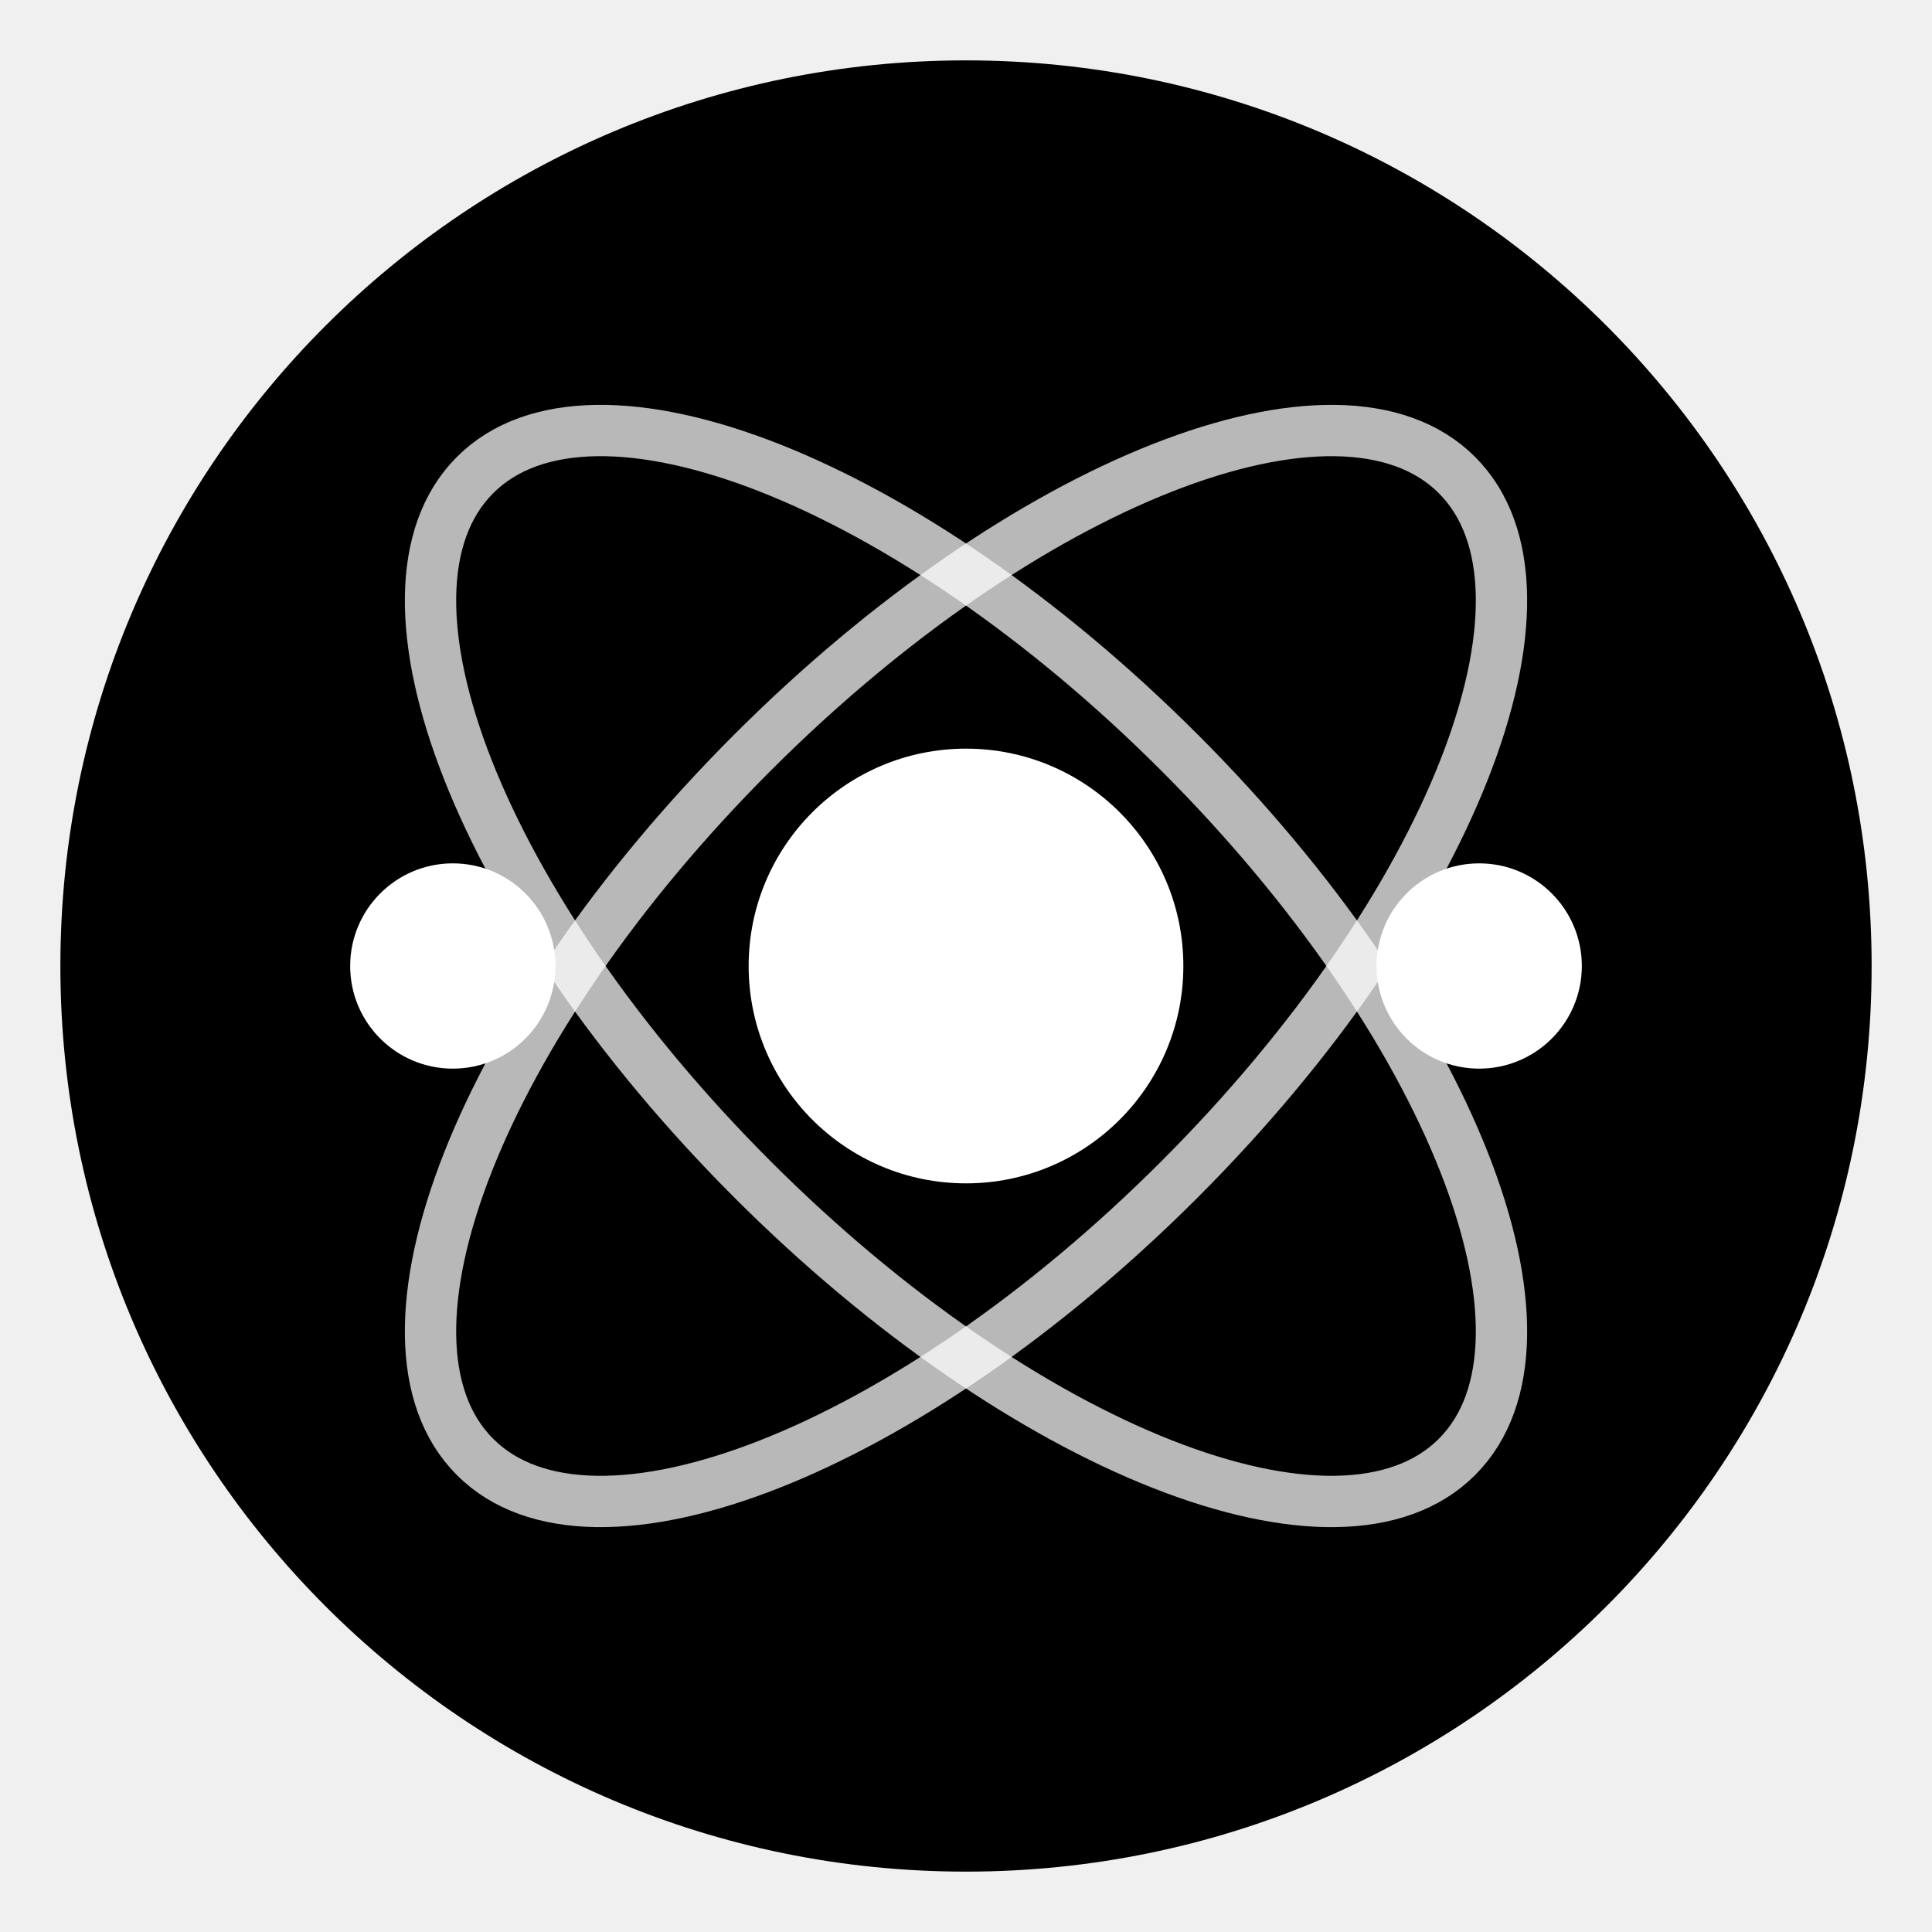
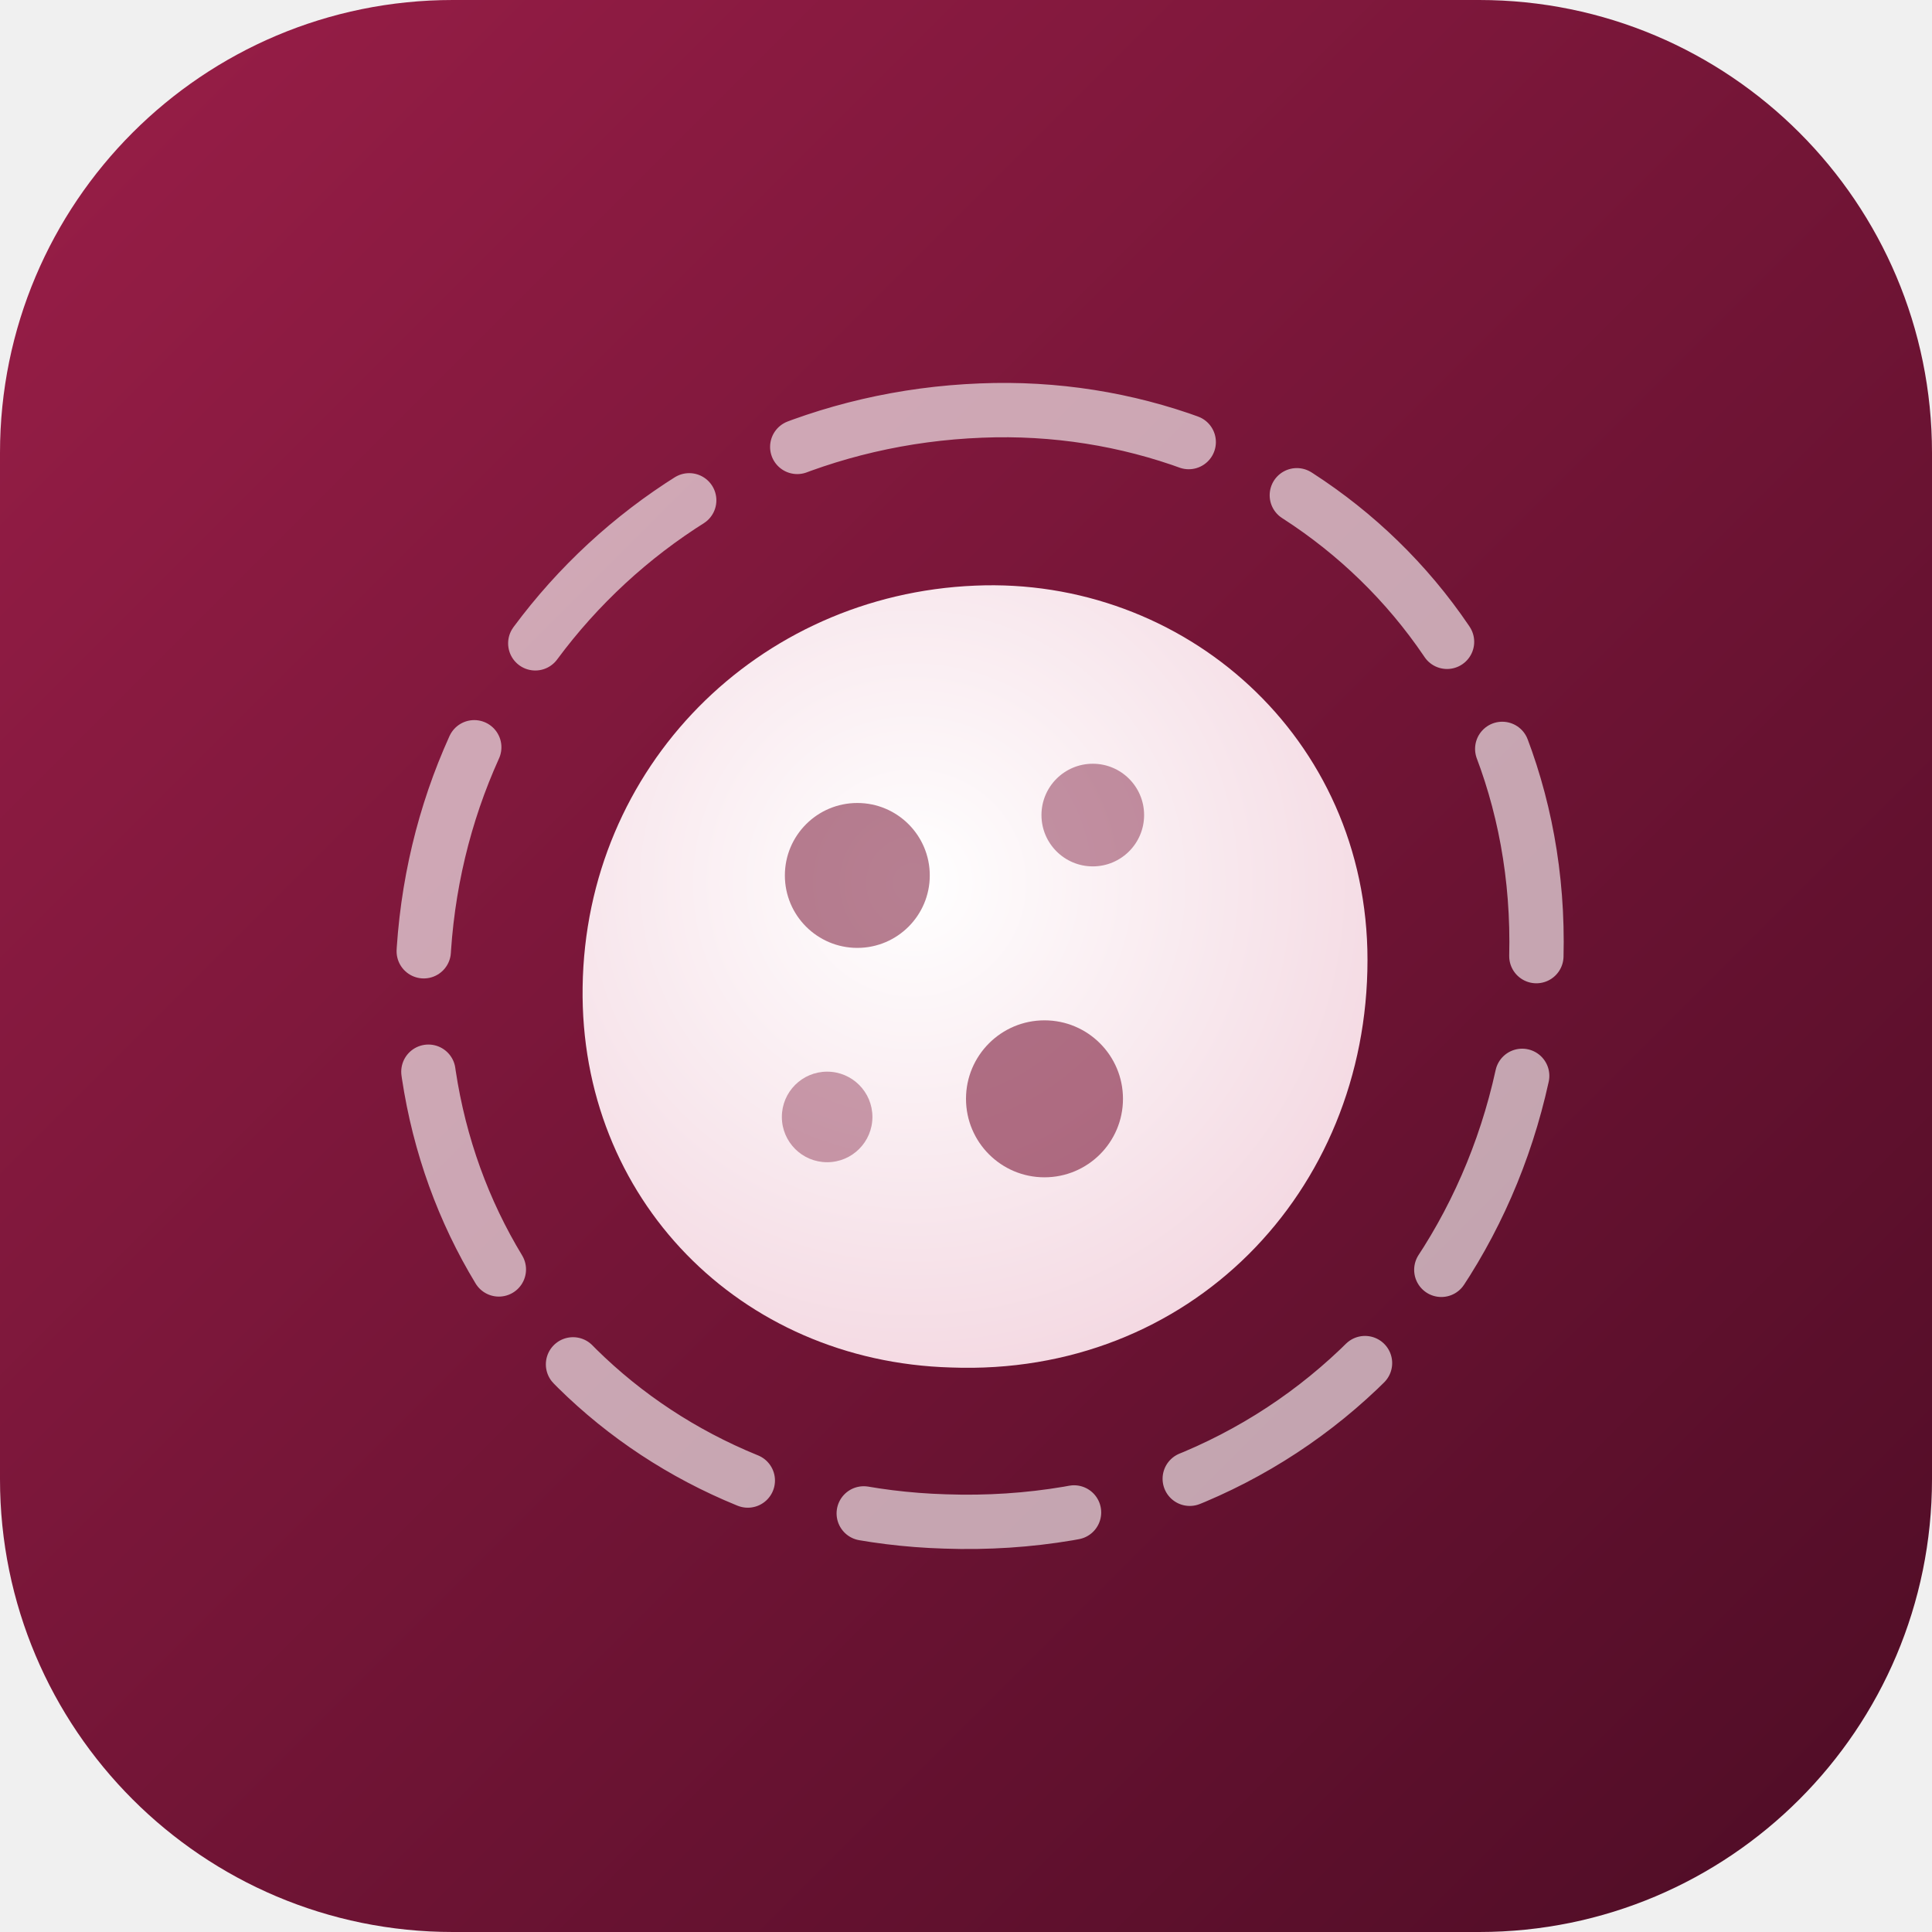
- <svg xmlns="http://www.w3.org/2000/svg" width="256" height="256" viewBox="0 0 64 64" role="img" aria-label="BioMCP mark">
-   <circle cx="32" cy="32" r="30" fill="#000000" />
-   <g stroke="#ffffff" stroke-opacity="0.72" stroke-width="1.7" fill="none">
-     <ellipse cx="32" cy="32" rx="23" ry="10" transform="rotate(45 32 32)" />
-     <ellipse cx="32" cy="32" rx="23" ry="10" transform="rotate(-45 32 32)" />
+ <svg xmlns="http://www.w3.org/2000/svg" width="256" height="256" viewBox="0 0 64 64" role="img" aria-label="BioNuclei">
+   <defs>
+     <linearGradient id="bnT" x1="0" y1="0" x2="1" y2="1">
+       <stop offset="0" stop-color="#9A1E48" />
+       <stop offset="1" stop-color="#4D0C25" />
+     </linearGradient>
+     <radialGradient id="bnN" cx=".42" cy=".38" r=".7">
+       <stop offset="0" stop-color="#FFFFFF" />
+       <stop offset="1" stop-color="#F3D6E0" />
+     </radialGradient>
+   </defs>
+   <rect width="64" height="64" rx="15" fill="url(#bnT)" />
+   <path d="M32.5 13.6c9.8-.4 18.4 7 18.4 17.6 0 10.9-8.3 19.6-19.6 19.2-10-.3-17.5-8-17.3-18 .2-10.3 8.2-18.4 18.5-18.8Z" fill="none" stroke="#FFFFFF" stroke-opacity=".62" stroke-width="1.8" stroke-linecap="round" stroke-dasharray="7 4" />
+   <path d="M32.3 19.4c6.9-.3 13 5 13 12.4 0 7.7-5.9 13.8-13.8 13.5-7-.2-12.3-5.6-12.2-12.6.1-7.3 5.8-13 13-13.3Z" fill="url(#bnN)" />
+   <g fill="#7B1638">
+     <circle cx="28.4" cy="29" r="2.4" fill-opacity=".55" />
+     <circle cx="36.2" cy="27" r="1.7" fill-opacity=".45" />
+     <circle cx="34.6" cy="36.4" r="2.6" fill-opacity=".6" />
+     <circle cx="27.4" cy="37" r="1.5" fill-opacity=".4" />
  </g>
-   <circle cx="32" cy="32" r="7.2" fill="#ffffff" />
-   <circle cx="49" cy="32" r="3.4" fill="#ffffff" />
-   <circle cx="15" cy="32" r="3.4" fill="#ffffff" />
</svg>
